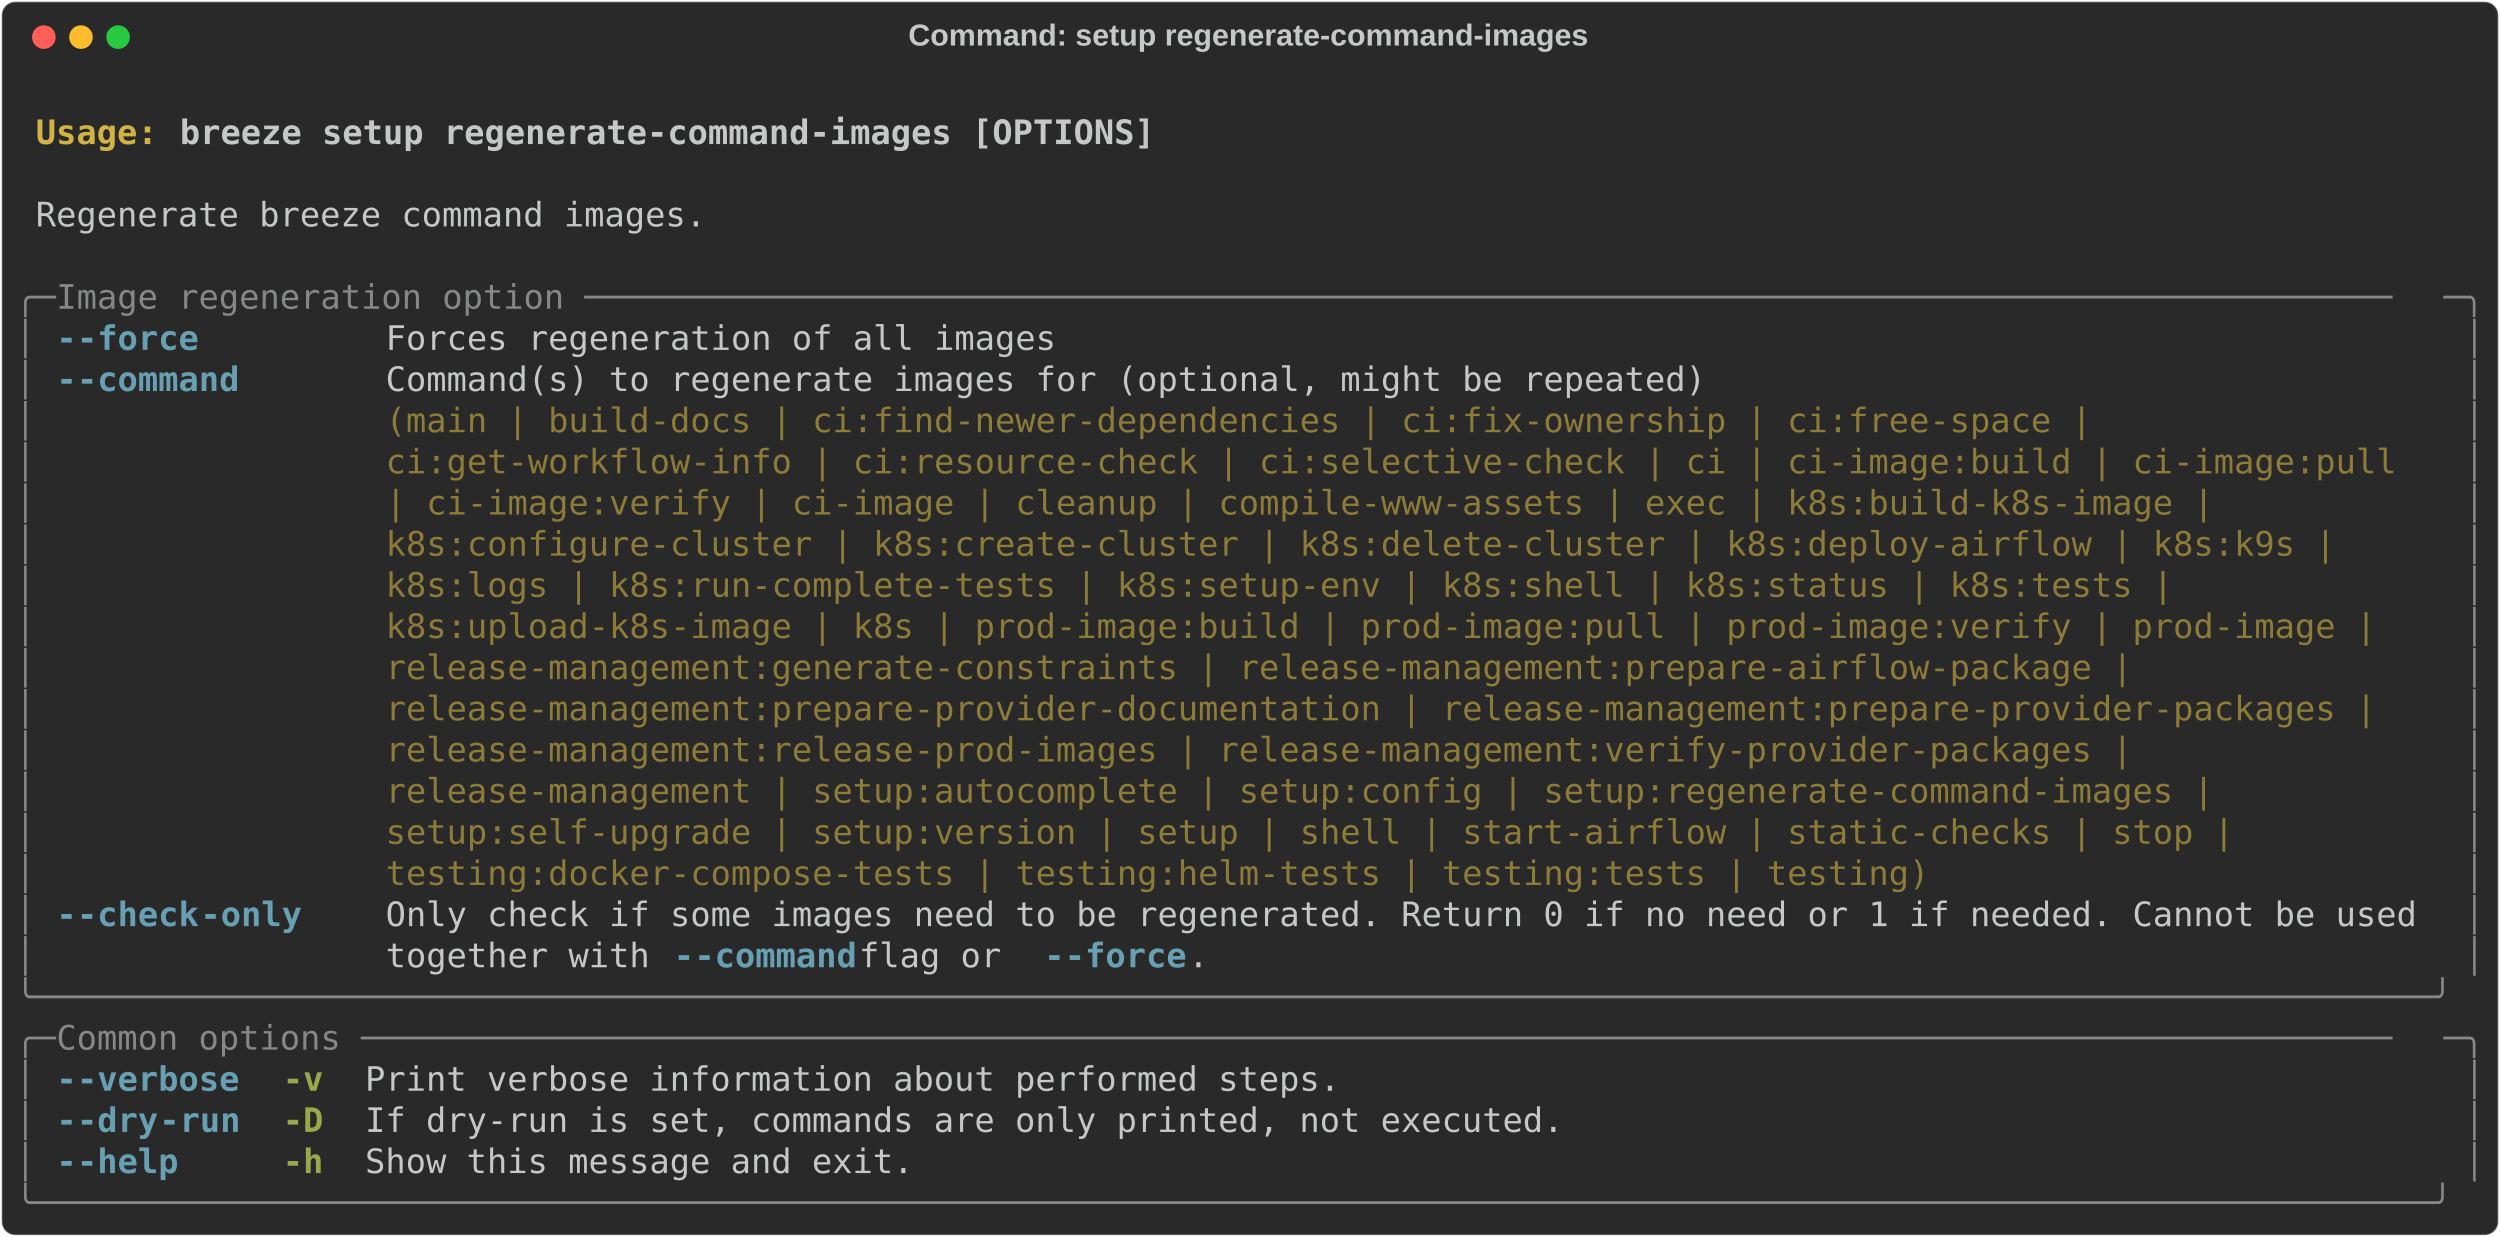
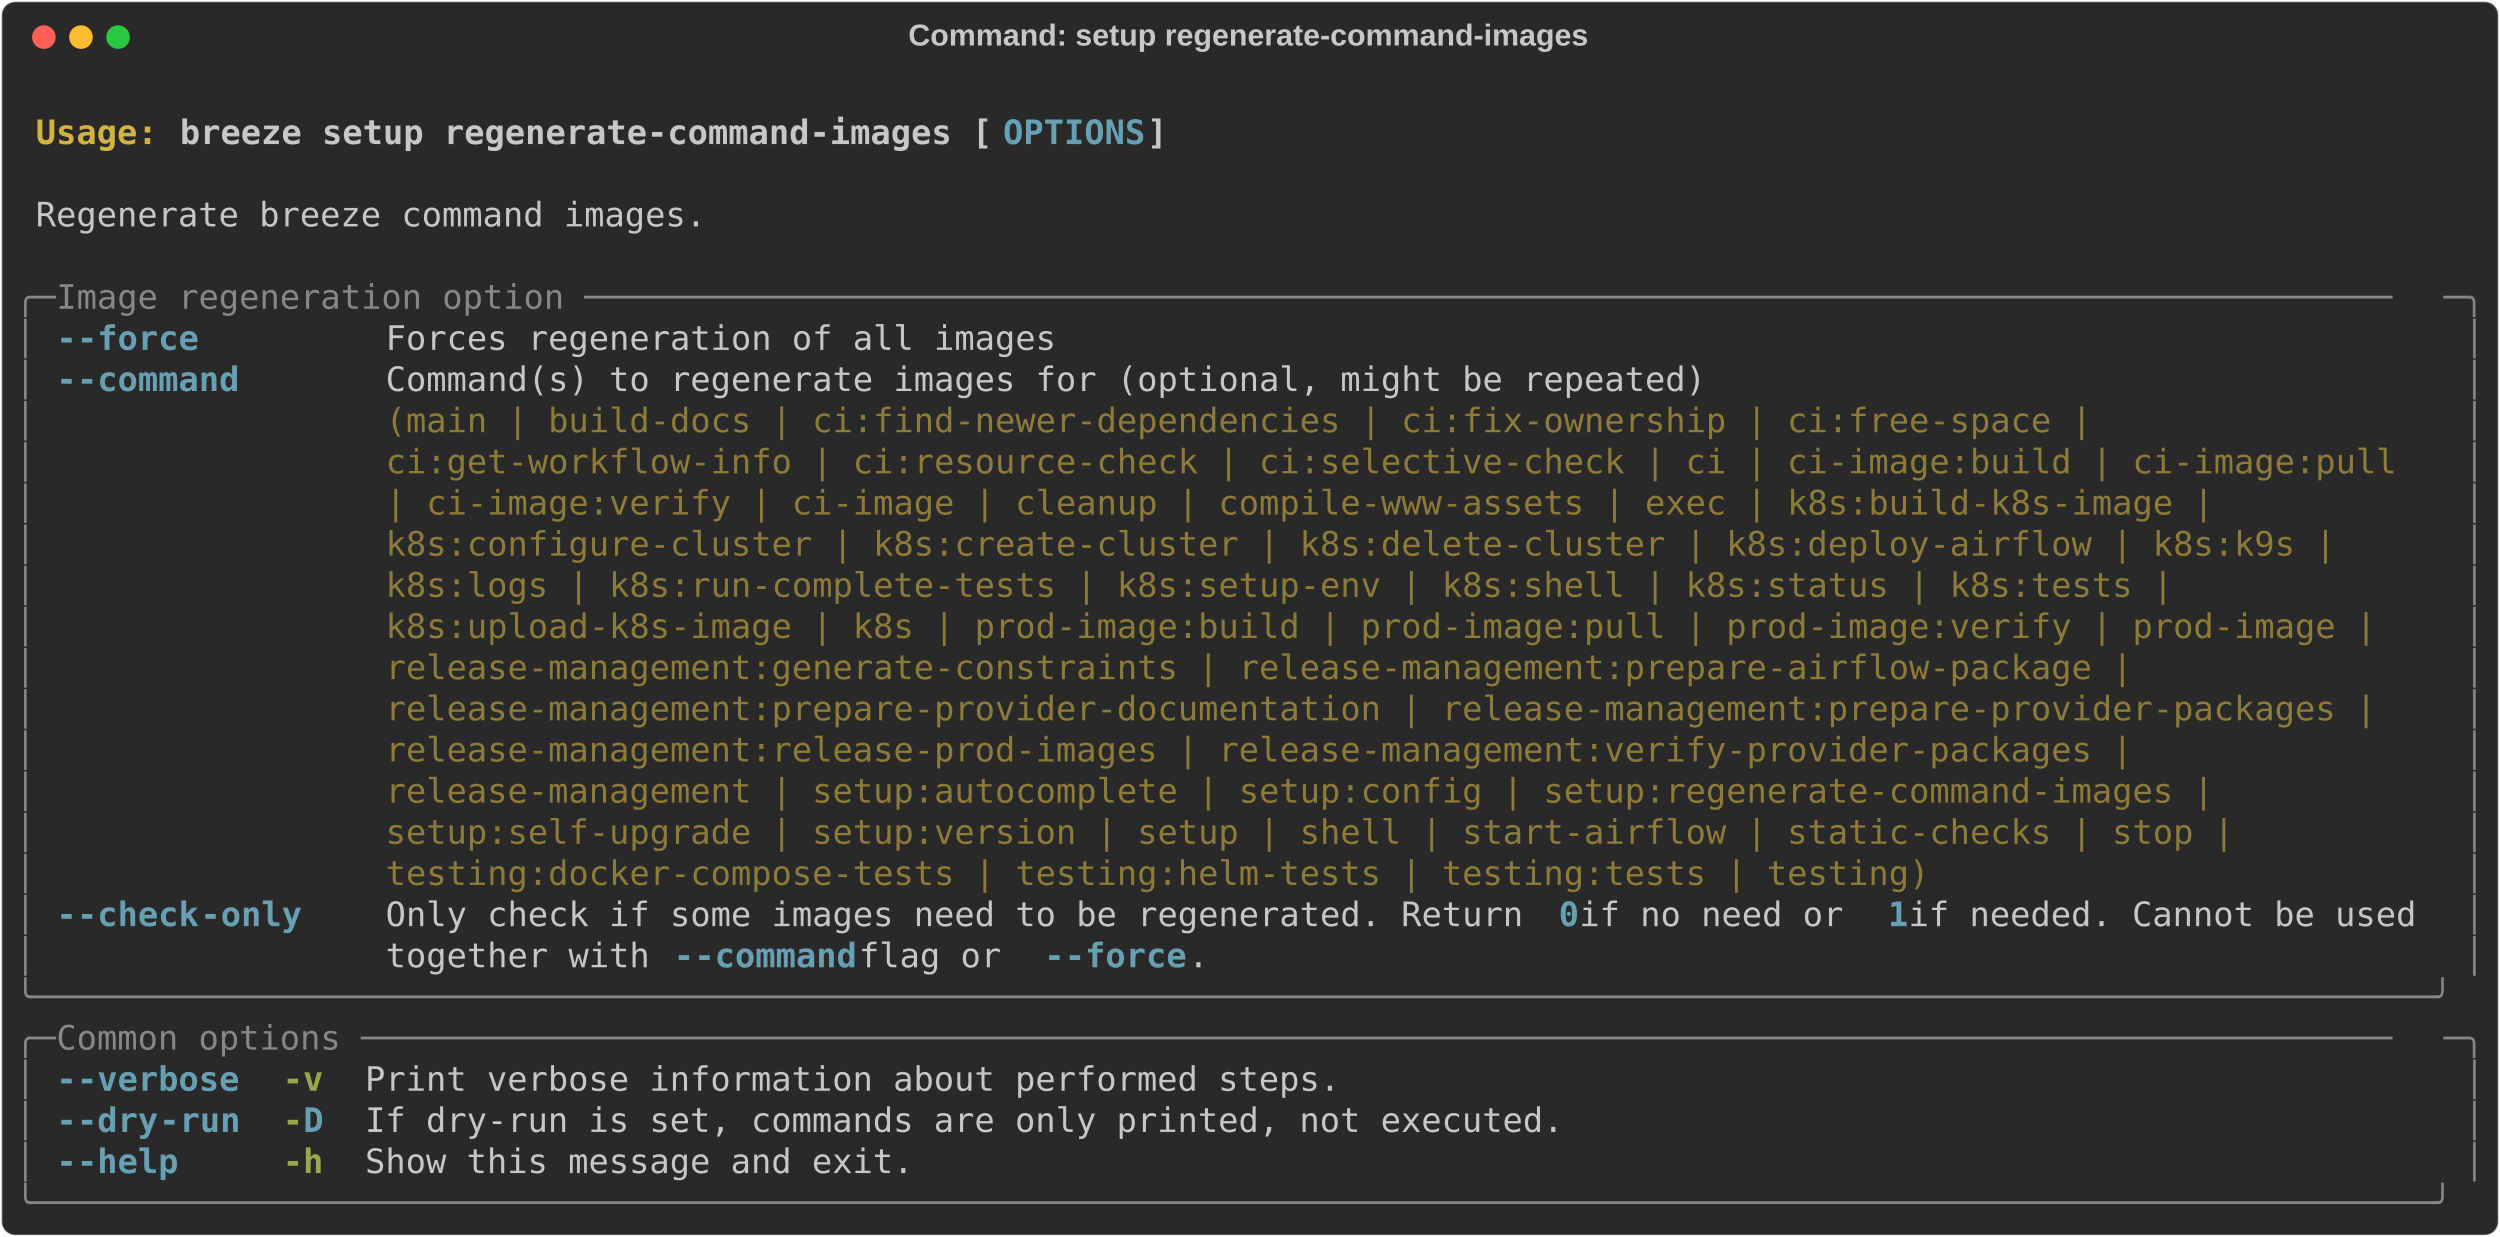
<svg xmlns="http://www.w3.org/2000/svg" class="rich-terminal" viewBox="0 0 1482 733.2">
  <style>

    @font-face {
        font-family: "Fira Code";
        src: local("FiraCode-Regular"),
                url("https://cdnjs.cloudflare.com/ajax/libs/firacode/6.2.0/woff2/FiraCode-Regular.woff2") format("woff2"),
                url("https://cdnjs.cloudflare.com/ajax/libs/firacode/6.2.0/woff/FiraCode-Regular.woff") format("woff");
        font-style: normal;
        font-weight: 400;
    }
    @font-face {
        font-family: "Fira Code";
        src: local("FiraCode-Bold"),
                url("https://cdnjs.cloudflare.com/ajax/libs/firacode/6.2.0/woff2/FiraCode-Bold.woff2") format("woff2"),
                url("https://cdnjs.cloudflare.com/ajax/libs/firacode/6.2.0/woff/FiraCode-Bold.woff") format("woff");
        font-style: bold;
        font-weight: 700;
    }

    .terminal-2816716479-matrix {
        font-family: Fira Code, monospace;
        font-size: 20px;
        line-height: 24.4px;
        font-variant-east-asian: full-width;
    }

    .terminal-2816716479-title {
        font-size: 18px;
        font-weight: bold;
        font-family: arial;
    }

    .terminal-2816716479-r1 { fill: #c5c8c6;font-weight: bold }
.terminal-2816716479-r2 { fill: #c5c8c6 }
.terminal-2816716479-r3 { fill: #d0b344;font-weight: bold }
- .terminal-2816716479-r4 { fill: #868887 }
- .terminal-2816716479-r5 { fill: #68a0b3;font-weight: bold }
+ .terminal-2816716479-r4 { fill: #68a0b3;font-weight: bold }
+ .terminal-2816716479-r5 { fill: #868887 }
.terminal-2816716479-r6 { fill: #8d7b39 }
.terminal-2816716479-r7 { fill: #98a84b;font-weight: bold }
    </style>
  <defs>
    <clipPath id="terminal-2816716479-clip-terminal">
      <rect x="0" y="0" width="1463.0" height="682.2" />
    </clipPath>
    <clipPath id="terminal-2816716479-line-0">
      <rect x="0" y="1.5" width="1464" height="24.65" />
    </clipPath>
    <clipPath id="terminal-2816716479-line-1">
      <rect x="0" y="25.9" width="1464" height="24.65" />
    </clipPath>
    <clipPath id="terminal-2816716479-line-2">
      <rect x="0" y="50.3" width="1464" height="24.65" />
    </clipPath>
    <clipPath id="terminal-2816716479-line-3">
      <rect x="0" y="74.7" width="1464" height="24.65" />
    </clipPath>
    <clipPath id="terminal-2816716479-line-4">
      <rect x="0" y="99.1" width="1464" height="24.65" />
    </clipPath>
    <clipPath id="terminal-2816716479-line-5">
      <rect x="0" y="123.5" width="1464" height="24.65" />
    </clipPath>
    <clipPath id="terminal-2816716479-line-6">
      <rect x="0" y="147.9" width="1464" height="24.65" />
    </clipPath>
    <clipPath id="terminal-2816716479-line-7">
      <rect x="0" y="172.3" width="1464" height="24.65" />
    </clipPath>
    <clipPath id="terminal-2816716479-line-8">
      <rect x="0" y="196.7" width="1464" height="24.65" />
    </clipPath>
    <clipPath id="terminal-2816716479-line-9">
      <rect x="0" y="221.1" width="1464" height="24.65" />
    </clipPath>
    <clipPath id="terminal-2816716479-line-10">
      <rect x="0" y="245.5" width="1464" height="24.65" />
    </clipPath>
    <clipPath id="terminal-2816716479-line-11">
      <rect x="0" y="269.9" width="1464" height="24.65" />
    </clipPath>
    <clipPath id="terminal-2816716479-line-12">
      <rect x="0" y="294.3" width="1464" height="24.65" />
    </clipPath>
    <clipPath id="terminal-2816716479-line-13">
      <rect x="0" y="318.7" width="1464" height="24.65" />
    </clipPath>
    <clipPath id="terminal-2816716479-line-14">
      <rect x="0" y="343.1" width="1464" height="24.65" />
    </clipPath>
    <clipPath id="terminal-2816716479-line-15">
      <rect x="0" y="367.5" width="1464" height="24.65" />
    </clipPath>
    <clipPath id="terminal-2816716479-line-16">
      <rect x="0" y="391.9" width="1464" height="24.65" />
    </clipPath>
    <clipPath id="terminal-2816716479-line-17">
      <rect x="0" y="416.3" width="1464" height="24.65" />
    </clipPath>
    <clipPath id="terminal-2816716479-line-18">
      <rect x="0" y="440.7" width="1464" height="24.65" />
    </clipPath>
    <clipPath id="terminal-2816716479-line-19">
      <rect x="0" y="465.1" width="1464" height="24.65" />
    </clipPath>
    <clipPath id="terminal-2816716479-line-20">
      <rect x="0" y="489.5" width="1464" height="24.65" />
    </clipPath>
    <clipPath id="terminal-2816716479-line-21">
      <rect x="0" y="513.9" width="1464" height="24.65" />
    </clipPath>
    <clipPath id="terminal-2816716479-line-22">
      <rect x="0" y="538.3" width="1464" height="24.65" />
    </clipPath>
    <clipPath id="terminal-2816716479-line-23">
      <rect x="0" y="562.7" width="1464" height="24.65" />
    </clipPath>
    <clipPath id="terminal-2816716479-line-24">
      <rect x="0" y="587.1" width="1464" height="24.65" />
    </clipPath>
    <clipPath id="terminal-2816716479-line-25">
      <rect x="0" y="611.5" width="1464" height="24.65" />
    </clipPath>
    <clipPath id="terminal-2816716479-line-26">
      <rect x="0" y="635.9" width="1464" height="24.65" />
    </clipPath>
  </defs>
  <rect fill="#292929" stroke="rgba(255,255,255,0.35)" stroke-width="1" x="1" y="1" width="1480" height="731.2" rx="8" />
  <text class="terminal-2816716479-title" fill="#c5c8c6" text-anchor="middle" x="740" y="27">Command: setup regenerate-command-images</text>
  <g transform="translate(26,22)">
    <circle cx="0" cy="0" r="7" fill="#ff5f57" />
    <circle cx="22" cy="0" r="7" fill="#febc2e" />
    <circle cx="44" cy="0" r="7" fill="#28c840" />
  </g>
  <g transform="translate(9, 41)" clip-path="url(#terminal-2816716479-clip-terminal)">
    <g class="terminal-2816716479-matrix">
      <text class="terminal-2816716479-r2" x="1464" y="20" textLength="12.2" clip-path="url(#terminal-2816716479-line-0)">
</text>
      <text class="terminal-2816716479-r3" x="12.2" y="44.4" textLength="85.4" clip-path="url(#terminal-2816716479-line-1)">Usage: </text>
-       <text class="terminal-2816716479-r1" x="97.6" y="44.4" textLength="585.6" clip-path="url(#terminal-2816716479-line-1)">breeze setup regenerate-command-images [OPTIONS]</text>
+       <text class="terminal-2816716479-r1" x="97.6" y="44.4" textLength="488" clip-path="url(#terminal-2816716479-line-1)">breeze setup regenerate-command-images [</text>
+       <text class="terminal-2816716479-r4" x="585.6" y="44.4" textLength="85.4" clip-path="url(#terminal-2816716479-line-1)">OPTIONS</text>
+       <text class="terminal-2816716479-r1" x="671" y="44.4" textLength="12.2" clip-path="url(#terminal-2816716479-line-1)">]</text>
      <text class="terminal-2816716479-r2" x="1464" y="44.4" textLength="12.2" clip-path="url(#terminal-2816716479-line-1)">
</text>
      <text class="terminal-2816716479-r2" x="1464" y="68.8" textLength="12.2" clip-path="url(#terminal-2816716479-line-2)">
</text>
      <text class="terminal-2816716479-r2" x="12.2" y="93.2" textLength="402.6" clip-path="url(#terminal-2816716479-line-3)">Regenerate breeze command images.</text>
      <text class="terminal-2816716479-r2" x="1464" y="93.2" textLength="12.2" clip-path="url(#terminal-2816716479-line-3)">
</text>
      <text class="terminal-2816716479-r2" x="1464" y="117.6" textLength="12.2" clip-path="url(#terminal-2816716479-line-4)">
</text>
-       <text class="terminal-2816716479-r4" x="0" y="142" textLength="24.4" clip-path="url(#terminal-2816716479-line-5)">╭─</text>
-       <text class="terminal-2816716479-r4" x="24.4" y="142" textLength="1415.2" clip-path="url(#terminal-2816716479-line-5)"> Image regeneration option ─────────────────────────────────────────────────────────────────────────────────────────</text>
-       <text class="terminal-2816716479-r4" x="1439.6" y="142" textLength="24.4" clip-path="url(#terminal-2816716479-line-5)">─╮</text>
+       <text class="terminal-2816716479-r5" x="0" y="142" textLength="24.4" clip-path="url(#terminal-2816716479-line-5)">╭─</text>
+       <text class="terminal-2816716479-r5" x="24.4" y="142" textLength="1415.2" clip-path="url(#terminal-2816716479-line-5)"> Image regeneration option ─────────────────────────────────────────────────────────────────────────────────────────</text>
+       <text class="terminal-2816716479-r5" x="1439.6" y="142" textLength="24.4" clip-path="url(#terminal-2816716479-line-5)">─╮</text>
      <text class="terminal-2816716479-r2" x="1464" y="142" textLength="12.2" clip-path="url(#terminal-2816716479-line-5)">
</text>
-       <text class="terminal-2816716479-r4" x="0" y="166.4" textLength="12.2" clip-path="url(#terminal-2816716479-line-6)">│</text>
-       <text class="terminal-2816716479-r5" x="24.4" y="166.4" textLength="12.2" clip-path="url(#terminal-2816716479-line-6)">-</text>
-       <text class="terminal-2816716479-r5" x="36.6" y="166.4" textLength="73.2" clip-path="url(#terminal-2816716479-line-6)">-force</text>
+       <text class="terminal-2816716479-r5" x="0" y="166.4" textLength="12.2" clip-path="url(#terminal-2816716479-line-6)">│</text>
+       <text class="terminal-2816716479-r4" x="24.4" y="166.4" textLength="12.2" clip-path="url(#terminal-2816716479-line-6)">-</text>
+       <text class="terminal-2816716479-r4" x="36.6" y="166.4" textLength="73.2" clip-path="url(#terminal-2816716479-line-6)">-force</text>
      <text class="terminal-2816716479-r2" x="219.6" y="166.4" textLength="402.6" clip-path="url(#terminal-2816716479-line-6)">Forces regeneration of all images</text>
-       <text class="terminal-2816716479-r4" x="1451.8" y="166.4" textLength="12.2" clip-path="url(#terminal-2816716479-line-6)">│</text>
+       <text class="terminal-2816716479-r5" x="1451.8" y="166.4" textLength="12.2" clip-path="url(#terminal-2816716479-line-6)">│</text>
      <text class="terminal-2816716479-r2" x="1464" y="166.4" textLength="12.2" clip-path="url(#terminal-2816716479-line-6)">
</text>
-       <text class="terminal-2816716479-r4" x="0" y="190.8" textLength="12.2" clip-path="url(#terminal-2816716479-line-7)">│</text>
-       <text class="terminal-2816716479-r5" x="24.4" y="190.8" textLength="12.2" clip-path="url(#terminal-2816716479-line-7)">-</text>
-       <text class="terminal-2816716479-r5" x="36.6" y="190.8" textLength="97.6" clip-path="url(#terminal-2816716479-line-7)">-command</text>
+       <text class="terminal-2816716479-r5" x="0" y="190.8" textLength="12.2" clip-path="url(#terminal-2816716479-line-7)">│</text>
+       <text class="terminal-2816716479-r4" x="24.4" y="190.8" textLength="12.2" clip-path="url(#terminal-2816716479-line-7)">-</text>
+       <text class="terminal-2816716479-r4" x="36.6" y="190.8" textLength="97.6" clip-path="url(#terminal-2816716479-line-7)">-command</text>
      <text class="terminal-2816716479-r2" x="219.6" y="190.8" textLength="1220" clip-path="url(#terminal-2816716479-line-7)">Command(s) to regenerate images for (optional, might be repeated)                                   </text>
-       <text class="terminal-2816716479-r4" x="1451.8" y="190.8" textLength="12.2" clip-path="url(#terminal-2816716479-line-7)">│</text>
+       <text class="terminal-2816716479-r5" x="1451.8" y="190.8" textLength="12.2" clip-path="url(#terminal-2816716479-line-7)">│</text>
      <text class="terminal-2816716479-r2" x="1464" y="190.8" textLength="12.2" clip-path="url(#terminal-2816716479-line-7)">
</text>
-       <text class="terminal-2816716479-r4" x="0" y="215.2" textLength="12.2" clip-path="url(#terminal-2816716479-line-8)">│</text>
+       <text class="terminal-2816716479-r5" x="0" y="215.2" textLength="12.2" clip-path="url(#terminal-2816716479-line-8)">│</text>
      <text class="terminal-2816716479-r6" x="219.6" y="215.2" textLength="1220" clip-path="url(#terminal-2816716479-line-8)">(main | build-docs | ci:find-newer-dependencies | ci:fix-ownership | ci:free-space |                </text>
-       <text class="terminal-2816716479-r4" x="1451.8" y="215.2" textLength="12.2" clip-path="url(#terminal-2816716479-line-8)">│</text>
+       <text class="terminal-2816716479-r5" x="1451.8" y="215.2" textLength="12.2" clip-path="url(#terminal-2816716479-line-8)">│</text>
      <text class="terminal-2816716479-r2" x="1464" y="215.2" textLength="12.2" clip-path="url(#terminal-2816716479-line-8)">
</text>
-       <text class="terminal-2816716479-r4" x="0" y="239.6" textLength="12.2" clip-path="url(#terminal-2816716479-line-9)">│</text>
+       <text class="terminal-2816716479-r5" x="0" y="239.6" textLength="12.2" clip-path="url(#terminal-2816716479-line-9)">│</text>
      <text class="terminal-2816716479-r6" x="219.6" y="239.6" textLength="1220" clip-path="url(#terminal-2816716479-line-9)">ci:get-workflow-info | ci:resource-check | ci:selective-check | ci | ci-image:build | ci-image:pull </text>
-       <text class="terminal-2816716479-r4" x="1451.8" y="239.6" textLength="12.2" clip-path="url(#terminal-2816716479-line-9)">│</text>
+       <text class="terminal-2816716479-r5" x="1451.8" y="239.6" textLength="12.2" clip-path="url(#terminal-2816716479-line-9)">│</text>
      <text class="terminal-2816716479-r2" x="1464" y="239.6" textLength="12.2" clip-path="url(#terminal-2816716479-line-9)">
</text>
-       <text class="terminal-2816716479-r4" x="0" y="264" textLength="12.2" clip-path="url(#terminal-2816716479-line-10)">│</text>
+       <text class="terminal-2816716479-r5" x="0" y="264" textLength="12.2" clip-path="url(#terminal-2816716479-line-10)">│</text>
      <text class="terminal-2816716479-r6" x="219.6" y="264" textLength="1220" clip-path="url(#terminal-2816716479-line-10)">| ci-image:verify | ci-image | cleanup | compile-www-assets | exec | k8s:build-k8s-image |          </text>
-       <text class="terminal-2816716479-r4" x="1451.8" y="264" textLength="12.2" clip-path="url(#terminal-2816716479-line-10)">│</text>
+       <text class="terminal-2816716479-r5" x="1451.8" y="264" textLength="12.2" clip-path="url(#terminal-2816716479-line-10)">│</text>
      <text class="terminal-2816716479-r2" x="1464" y="264" textLength="12.2" clip-path="url(#terminal-2816716479-line-10)">
</text>
-       <text class="terminal-2816716479-r4" x="0" y="288.4" textLength="12.2" clip-path="url(#terminal-2816716479-line-11)">│</text>
+       <text class="terminal-2816716479-r5" x="0" y="288.4" textLength="12.2" clip-path="url(#terminal-2816716479-line-11)">│</text>
      <text class="terminal-2816716479-r6" x="219.6" y="288.4" textLength="1220" clip-path="url(#terminal-2816716479-line-11)">k8s:configure-cluster | k8s:create-cluster | k8s:delete-cluster | k8s:deploy-airflow | k8s:k9s |    </text>
-       <text class="terminal-2816716479-r4" x="1451.8" y="288.4" textLength="12.2" clip-path="url(#terminal-2816716479-line-11)">│</text>
+       <text class="terminal-2816716479-r5" x="1451.8" y="288.4" textLength="12.2" clip-path="url(#terminal-2816716479-line-11)">│</text>
      <text class="terminal-2816716479-r2" x="1464" y="288.4" textLength="12.2" clip-path="url(#terminal-2816716479-line-11)">
</text>
-       <text class="terminal-2816716479-r4" x="0" y="312.8" textLength="12.2" clip-path="url(#terminal-2816716479-line-12)">│</text>
+       <text class="terminal-2816716479-r5" x="0" y="312.8" textLength="12.2" clip-path="url(#terminal-2816716479-line-12)">│</text>
      <text class="terminal-2816716479-r6" x="219.6" y="312.8" textLength="1220" clip-path="url(#terminal-2816716479-line-12)">k8s:logs | k8s:run-complete-tests | k8s:setup-env | k8s:shell | k8s:status | k8s:tests |            </text>
-       <text class="terminal-2816716479-r4" x="1451.8" y="312.8" textLength="12.2" clip-path="url(#terminal-2816716479-line-12)">│</text>
+       <text class="terminal-2816716479-r5" x="1451.8" y="312.8" textLength="12.2" clip-path="url(#terminal-2816716479-line-12)">│</text>
      <text class="terminal-2816716479-r2" x="1464" y="312.8" textLength="12.2" clip-path="url(#terminal-2816716479-line-12)">
</text>
-       <text class="terminal-2816716479-r4" x="0" y="337.2" textLength="12.2" clip-path="url(#terminal-2816716479-line-13)">│</text>
+       <text class="terminal-2816716479-r5" x="0" y="337.2" textLength="12.2" clip-path="url(#terminal-2816716479-line-13)">│</text>
      <text class="terminal-2816716479-r6" x="219.6" y="337.2" textLength="1220" clip-path="url(#terminal-2816716479-line-13)">k8s:upload-k8s-image | k8s | prod-image:build | prod-image:pull | prod-image:verify | prod-image |  </text>
-       <text class="terminal-2816716479-r4" x="1451.8" y="337.2" textLength="12.2" clip-path="url(#terminal-2816716479-line-13)">│</text>
+       <text class="terminal-2816716479-r5" x="1451.8" y="337.2" textLength="12.2" clip-path="url(#terminal-2816716479-line-13)">│</text>
      <text class="terminal-2816716479-r2" x="1464" y="337.2" textLength="12.2" clip-path="url(#terminal-2816716479-line-13)">
</text>
-       <text class="terminal-2816716479-r4" x="0" y="361.6" textLength="12.2" clip-path="url(#terminal-2816716479-line-14)">│</text>
+       <text class="terminal-2816716479-r5" x="0" y="361.6" textLength="12.2" clip-path="url(#terminal-2816716479-line-14)">│</text>
      <text class="terminal-2816716479-r6" x="219.6" y="361.6" textLength="1220" clip-path="url(#terminal-2816716479-line-14)">release-management:generate-constraints | release-management:prepare-airflow-package |              </text>
-       <text class="terminal-2816716479-r4" x="1451.8" y="361.6" textLength="12.2" clip-path="url(#terminal-2816716479-line-14)">│</text>
+       <text class="terminal-2816716479-r5" x="1451.8" y="361.6" textLength="12.2" clip-path="url(#terminal-2816716479-line-14)">│</text>
      <text class="terminal-2816716479-r2" x="1464" y="361.6" textLength="12.2" clip-path="url(#terminal-2816716479-line-14)">
</text>
-       <text class="terminal-2816716479-r4" x="0" y="386" textLength="12.2" clip-path="url(#terminal-2816716479-line-15)">│</text>
+       <text class="terminal-2816716479-r5" x="0" y="386" textLength="12.2" clip-path="url(#terminal-2816716479-line-15)">│</text>
      <text class="terminal-2816716479-r6" x="219.6" y="386" textLength="1220" clip-path="url(#terminal-2816716479-line-15)">release-management:prepare-provider-documentation | release-management:prepare-provider-packages |  </text>
-       <text class="terminal-2816716479-r4" x="1451.8" y="386" textLength="12.2" clip-path="url(#terminal-2816716479-line-15)">│</text>
+       <text class="terminal-2816716479-r5" x="1451.8" y="386" textLength="12.2" clip-path="url(#terminal-2816716479-line-15)">│</text>
      <text class="terminal-2816716479-r2" x="1464" y="386" textLength="12.2" clip-path="url(#terminal-2816716479-line-15)">
</text>
-       <text class="terminal-2816716479-r4" x="0" y="410.4" textLength="12.2" clip-path="url(#terminal-2816716479-line-16)">│</text>
+       <text class="terminal-2816716479-r5" x="0" y="410.4" textLength="12.2" clip-path="url(#terminal-2816716479-line-16)">│</text>
      <text class="terminal-2816716479-r6" x="219.6" y="410.4" textLength="1220" clip-path="url(#terminal-2816716479-line-16)">release-management:release-prod-images | release-management:verify-provider-packages |              </text>
-       <text class="terminal-2816716479-r4" x="1451.8" y="410.4" textLength="12.2" clip-path="url(#terminal-2816716479-line-16)">│</text>
+       <text class="terminal-2816716479-r5" x="1451.8" y="410.4" textLength="12.2" clip-path="url(#terminal-2816716479-line-16)">│</text>
      <text class="terminal-2816716479-r2" x="1464" y="410.4" textLength="12.2" clip-path="url(#terminal-2816716479-line-16)">
</text>
-       <text class="terminal-2816716479-r4" x="0" y="434.8" textLength="12.2" clip-path="url(#terminal-2816716479-line-17)">│</text>
+       <text class="terminal-2816716479-r5" x="0" y="434.8" textLength="12.2" clip-path="url(#terminal-2816716479-line-17)">│</text>
      <text class="terminal-2816716479-r6" x="219.6" y="434.8" textLength="1220" clip-path="url(#terminal-2816716479-line-17)">release-management | setup:autocomplete | setup:config | setup:regenerate-command-images |          </text>
-       <text class="terminal-2816716479-r4" x="1451.8" y="434.8" textLength="12.2" clip-path="url(#terminal-2816716479-line-17)">│</text>
+       <text class="terminal-2816716479-r5" x="1451.8" y="434.8" textLength="12.2" clip-path="url(#terminal-2816716479-line-17)">│</text>
      <text class="terminal-2816716479-r2" x="1464" y="434.8" textLength="12.2" clip-path="url(#terminal-2816716479-line-17)">
</text>
-       <text class="terminal-2816716479-r4" x="0" y="459.2" textLength="12.2" clip-path="url(#terminal-2816716479-line-18)">│</text>
+       <text class="terminal-2816716479-r5" x="0" y="459.2" textLength="12.2" clip-path="url(#terminal-2816716479-line-18)">│</text>
      <text class="terminal-2816716479-r6" x="219.6" y="459.2" textLength="1220" clip-path="url(#terminal-2816716479-line-18)">setup:self-upgrade | setup:version | setup | shell | start-airflow | static-checks | stop |         </text>
-       <text class="terminal-2816716479-r4" x="1451.8" y="459.2" textLength="12.2" clip-path="url(#terminal-2816716479-line-18)">│</text>
+       <text class="terminal-2816716479-r5" x="1451.8" y="459.2" textLength="12.2" clip-path="url(#terminal-2816716479-line-18)">│</text>
      <text class="terminal-2816716479-r2" x="1464" y="459.2" textLength="12.2" clip-path="url(#terminal-2816716479-line-18)">
</text>
-       <text class="terminal-2816716479-r4" x="0" y="483.6" textLength="12.2" clip-path="url(#terminal-2816716479-line-19)">│</text>
+       <text class="terminal-2816716479-r5" x="0" y="483.6" textLength="12.2" clip-path="url(#terminal-2816716479-line-19)">│</text>
      <text class="terminal-2816716479-r6" x="219.6" y="483.6" textLength="1220" clip-path="url(#terminal-2816716479-line-19)">testing:docker-compose-tests | testing:helm-tests | testing:tests | testing)                        </text>
-       <text class="terminal-2816716479-r4" x="1451.8" y="483.6" textLength="12.2" clip-path="url(#terminal-2816716479-line-19)">│</text>
+       <text class="terminal-2816716479-r5" x="1451.8" y="483.6" textLength="12.2" clip-path="url(#terminal-2816716479-line-19)">│</text>
      <text class="terminal-2816716479-r2" x="1464" y="483.6" textLength="12.2" clip-path="url(#terminal-2816716479-line-19)">
</text>
-       <text class="terminal-2816716479-r4" x="0" y="508" textLength="12.2" clip-path="url(#terminal-2816716479-line-20)">│</text>
-       <text class="terminal-2816716479-r5" x="24.4" y="508" textLength="12.2" clip-path="url(#terminal-2816716479-line-20)">-</text>
-       <text class="terminal-2816716479-r5" x="36.6" y="508" textLength="73.2" clip-path="url(#terminal-2816716479-line-20)">-check</text>
-       <text class="terminal-2816716479-r5" x="109.8" y="508" textLength="61" clip-path="url(#terminal-2816716479-line-20)">-only</text>
-       <text class="terminal-2816716479-r2" x="219.6" y="508" textLength="1220" clip-path="url(#terminal-2816716479-line-20)">Only check if some images need to be regenerated. Return 0 if no need or 1 if needed. Cannot be used</text>
-       <text class="terminal-2816716479-r4" x="1451.8" y="508" textLength="12.2" clip-path="url(#terminal-2816716479-line-20)">│</text>
+       <text class="terminal-2816716479-r5" x="0" y="508" textLength="12.2" clip-path="url(#terminal-2816716479-line-20)">│</text>
+       <text class="terminal-2816716479-r4" x="24.4" y="508" textLength="12.2" clip-path="url(#terminal-2816716479-line-20)">-</text>
+       <text class="terminal-2816716479-r4" x="36.6" y="508" textLength="73.2" clip-path="url(#terminal-2816716479-line-20)">-check</text>
+       <text class="terminal-2816716479-r4" x="109.8" y="508" textLength="61" clip-path="url(#terminal-2816716479-line-20)">-only</text>
+       <text class="terminal-2816716479-r2" x="219.6" y="508" textLength="695.4" clip-path="url(#terminal-2816716479-line-20)">Only check if some images need to be regenerated. Return </text>
+       <text class="terminal-2816716479-r4" x="915" y="508" textLength="12.2" clip-path="url(#terminal-2816716479-line-20)">0</text>
+       <text class="terminal-2816716479-r2" x="927.2" y="508" textLength="183" clip-path="url(#terminal-2816716479-line-20)"> if no need or </text>
+       <text class="terminal-2816716479-r4" x="1110.2" y="508" textLength="12.2" clip-path="url(#terminal-2816716479-line-20)">1</text>
+       <text class="terminal-2816716479-r2" x="1122.4" y="508" textLength="317.2" clip-path="url(#terminal-2816716479-line-20)"> if needed. Cannot be used</text>
+       <text class="terminal-2816716479-r5" x="1451.8" y="508" textLength="12.2" clip-path="url(#terminal-2816716479-line-20)">│</text>
      <text class="terminal-2816716479-r2" x="1464" y="508" textLength="12.2" clip-path="url(#terminal-2816716479-line-20)">
</text>
-       <text class="terminal-2816716479-r4" x="0" y="532.4" textLength="12.2" clip-path="url(#terminal-2816716479-line-21)">│</text>
+       <text class="terminal-2816716479-r5" x="0" y="532.4" textLength="12.2" clip-path="url(#terminal-2816716479-line-21)">│</text>
      <text class="terminal-2816716479-r2" x="219.6" y="532.4" textLength="170.8" clip-path="url(#terminal-2816716479-line-21)">together with </text>
-       <text class="terminal-2816716479-r5" x="390.4" y="532.4" textLength="12.2" clip-path="url(#terminal-2816716479-line-21)">-</text>
-       <text class="terminal-2816716479-r5" x="402.6" y="532.4" textLength="97.6" clip-path="url(#terminal-2816716479-line-21)">-command</text>
+       <text class="terminal-2816716479-r4" x="390.4" y="532.4" textLength="12.2" clip-path="url(#terminal-2816716479-line-21)">-</text>
+       <text class="terminal-2816716479-r4" x="402.6" y="532.4" textLength="97.6" clip-path="url(#terminal-2816716479-line-21)">-command</text>
      <text class="terminal-2816716479-r2" x="500.2" y="532.4" textLength="109.8" clip-path="url(#terminal-2816716479-line-21)"> flag or </text>
-       <text class="terminal-2816716479-r5" x="610" y="532.4" textLength="12.2" clip-path="url(#terminal-2816716479-line-21)">-</text>
-       <text class="terminal-2816716479-r5" x="622.2" y="532.4" textLength="73.2" clip-path="url(#terminal-2816716479-line-21)">-force</text>
+       <text class="terminal-2816716479-r4" x="610" y="532.4" textLength="12.2" clip-path="url(#terminal-2816716479-line-21)">-</text>
+       <text class="terminal-2816716479-r4" x="622.2" y="532.4" textLength="73.2" clip-path="url(#terminal-2816716479-line-21)">-force</text>
      <text class="terminal-2816716479-r2" x="695.4" y="532.4" textLength="744.2" clip-path="url(#terminal-2816716479-line-21)">.                                                            </text>
-       <text class="terminal-2816716479-r4" x="1451.8" y="532.4" textLength="12.2" clip-path="url(#terminal-2816716479-line-21)">│</text>
+       <text class="terminal-2816716479-r5" x="1451.8" y="532.4" textLength="12.2" clip-path="url(#terminal-2816716479-line-21)">│</text>
      <text class="terminal-2816716479-r2" x="1464" y="532.4" textLength="12.2" clip-path="url(#terminal-2816716479-line-21)">
</text>
-       <text class="terminal-2816716479-r4" x="0" y="556.8" textLength="1464" clip-path="url(#terminal-2816716479-line-22)">╰──────────────────────────────────────────────────────────────────────────────────────────────────────────────────────╯</text>
+       <text class="terminal-2816716479-r5" x="0" y="556.8" textLength="1464" clip-path="url(#terminal-2816716479-line-22)">╰──────────────────────────────────────────────────────────────────────────────────────────────────────────────────────╯</text>
      <text class="terminal-2816716479-r2" x="1464" y="556.8" textLength="12.2" clip-path="url(#terminal-2816716479-line-22)">
</text>
-       <text class="terminal-2816716479-r4" x="0" y="581.2" textLength="24.4" clip-path="url(#terminal-2816716479-line-23)">╭─</text>
-       <text class="terminal-2816716479-r4" x="24.4" y="581.2" textLength="1415.2" clip-path="url(#terminal-2816716479-line-23)"> Common options ────────────────────────────────────────────────────────────────────────────────────────────────────</text>
-       <text class="terminal-2816716479-r4" x="1439.6" y="581.2" textLength="24.4" clip-path="url(#terminal-2816716479-line-23)">─╮</text>
+       <text class="terminal-2816716479-r5" x="0" y="581.2" textLength="24.4" clip-path="url(#terminal-2816716479-line-23)">╭─</text>
+       <text class="terminal-2816716479-r5" x="24.4" y="581.2" textLength="1415.2" clip-path="url(#terminal-2816716479-line-23)"> Common options ────────────────────────────────────────────────────────────────────────────────────────────────────</text>
+       <text class="terminal-2816716479-r5" x="1439.6" y="581.2" textLength="24.4" clip-path="url(#terminal-2816716479-line-23)">─╮</text>
      <text class="terminal-2816716479-r2" x="1464" y="581.2" textLength="12.2" clip-path="url(#terminal-2816716479-line-23)">
</text>
-       <text class="terminal-2816716479-r4" x="0" y="605.6" textLength="12.2" clip-path="url(#terminal-2816716479-line-24)">│</text>
-       <text class="terminal-2816716479-r5" x="24.4" y="605.6" textLength="12.2" clip-path="url(#terminal-2816716479-line-24)">-</text>
-       <text class="terminal-2816716479-r5" x="36.6" y="605.6" textLength="97.6" clip-path="url(#terminal-2816716479-line-24)">-verbose</text>
+       <text class="terminal-2816716479-r5" x="0" y="605.6" textLength="12.2" clip-path="url(#terminal-2816716479-line-24)">│</text>
+       <text class="terminal-2816716479-r4" x="24.4" y="605.6" textLength="12.2" clip-path="url(#terminal-2816716479-line-24)">-</text>
+       <text class="terminal-2816716479-r4" x="36.6" y="605.6" textLength="97.6" clip-path="url(#terminal-2816716479-line-24)">-verbose</text>
      <text class="terminal-2816716479-r7" x="158.6" y="605.6" textLength="24.4" clip-path="url(#terminal-2816716479-line-24)">-v</text>
      <text class="terminal-2816716479-r2" x="207.4" y="605.6" textLength="585.6" clip-path="url(#terminal-2816716479-line-24)">Print verbose information about performed steps.</text>
-       <text class="terminal-2816716479-r4" x="1451.8" y="605.6" textLength="12.2" clip-path="url(#terminal-2816716479-line-24)">│</text>
+       <text class="terminal-2816716479-r5" x="1451.8" y="605.6" textLength="12.2" clip-path="url(#terminal-2816716479-line-24)">│</text>
      <text class="terminal-2816716479-r2" x="1464" y="605.6" textLength="12.2" clip-path="url(#terminal-2816716479-line-24)">
</text>
-       <text class="terminal-2816716479-r4" x="0" y="630" textLength="12.2" clip-path="url(#terminal-2816716479-line-25)">│</text>
-       <text class="terminal-2816716479-r5" x="24.4" y="630" textLength="12.2" clip-path="url(#terminal-2816716479-line-25)">-</text>
-       <text class="terminal-2816716479-r5" x="36.6" y="630" textLength="48.8" clip-path="url(#terminal-2816716479-line-25)">-dry</text>
-       <text class="terminal-2816716479-r5" x="85.4" y="630" textLength="48.8" clip-path="url(#terminal-2816716479-line-25)">-run</text>
-       <text class="terminal-2816716479-r7" x="158.6" y="630" textLength="24.4" clip-path="url(#terminal-2816716479-line-25)">-D</text>
+       <text class="terminal-2816716479-r5" x="0" y="630" textLength="12.2" clip-path="url(#terminal-2816716479-line-25)">│</text>
+       <text class="terminal-2816716479-r4" x="24.4" y="630" textLength="12.2" clip-path="url(#terminal-2816716479-line-25)">-</text>
+       <text class="terminal-2816716479-r4" x="36.6" y="630" textLength="48.8" clip-path="url(#terminal-2816716479-line-25)">-dry</text>
+       <text class="terminal-2816716479-r4" x="85.4" y="630" textLength="48.8" clip-path="url(#terminal-2816716479-line-25)">-run</text>
+       <text class="terminal-2816716479-r7" x="158.6" y="630" textLength="12.2" clip-path="url(#terminal-2816716479-line-25)">-</text>
+       <text class="terminal-2816716479-r4" x="170.8" y="630" textLength="12.2" clip-path="url(#terminal-2816716479-line-25)">D</text>
      <text class="terminal-2816716479-r2" x="207.4" y="630" textLength="719.8" clip-path="url(#terminal-2816716479-line-25)">If dry-run is set, commands are only printed, not executed.</text>
-       <text class="terminal-2816716479-r4" x="1451.8" y="630" textLength="12.2" clip-path="url(#terminal-2816716479-line-25)">│</text>
+       <text class="terminal-2816716479-r5" x="1451.8" y="630" textLength="12.2" clip-path="url(#terminal-2816716479-line-25)">│</text>
      <text class="terminal-2816716479-r2" x="1464" y="630" textLength="12.2" clip-path="url(#terminal-2816716479-line-25)">
</text>
-       <text class="terminal-2816716479-r4" x="0" y="654.4" textLength="12.2" clip-path="url(#terminal-2816716479-line-26)">│</text>
-       <text class="terminal-2816716479-r5" x="24.4" y="654.4" textLength="12.2" clip-path="url(#terminal-2816716479-line-26)">-</text>
-       <text class="terminal-2816716479-r5" x="36.6" y="654.4" textLength="61" clip-path="url(#terminal-2816716479-line-26)">-help</text>
+       <text class="terminal-2816716479-r5" x="0" y="654.4" textLength="12.2" clip-path="url(#terminal-2816716479-line-26)">│</text>
+       <text class="terminal-2816716479-r4" x="24.4" y="654.4" textLength="12.2" clip-path="url(#terminal-2816716479-line-26)">-</text>
+       <text class="terminal-2816716479-r4" x="36.6" y="654.4" textLength="61" clip-path="url(#terminal-2816716479-line-26)">-help</text>
      <text class="terminal-2816716479-r7" x="158.6" y="654.4" textLength="24.4" clip-path="url(#terminal-2816716479-line-26)">-h</text>
      <text class="terminal-2816716479-r2" x="207.4" y="654.4" textLength="329.4" clip-path="url(#terminal-2816716479-line-26)">Show this message and exit.</text>
-       <text class="terminal-2816716479-r4" x="1451.8" y="654.4" textLength="12.2" clip-path="url(#terminal-2816716479-line-26)">│</text>
+       <text class="terminal-2816716479-r5" x="1451.8" y="654.4" textLength="12.2" clip-path="url(#terminal-2816716479-line-26)">│</text>
      <text class="terminal-2816716479-r2" x="1464" y="654.4" textLength="12.2" clip-path="url(#terminal-2816716479-line-26)">
</text>
-       <text class="terminal-2816716479-r4" x="0" y="678.8" textLength="1464" clip-path="url(#terminal-2816716479-line-27)">╰──────────────────────────────────────────────────────────────────────────────────────────────────────────────────────╯</text>
+       <text class="terminal-2816716479-r5" x="0" y="678.8" textLength="1464" clip-path="url(#terminal-2816716479-line-27)">╰──────────────────────────────────────────────────────────────────────────────────────────────────────────────────────╯</text>
      <text class="terminal-2816716479-r2" x="1464" y="678.8" textLength="12.2" clip-path="url(#terminal-2816716479-line-27)">
</text>
    </g>
  </g>
</svg>
